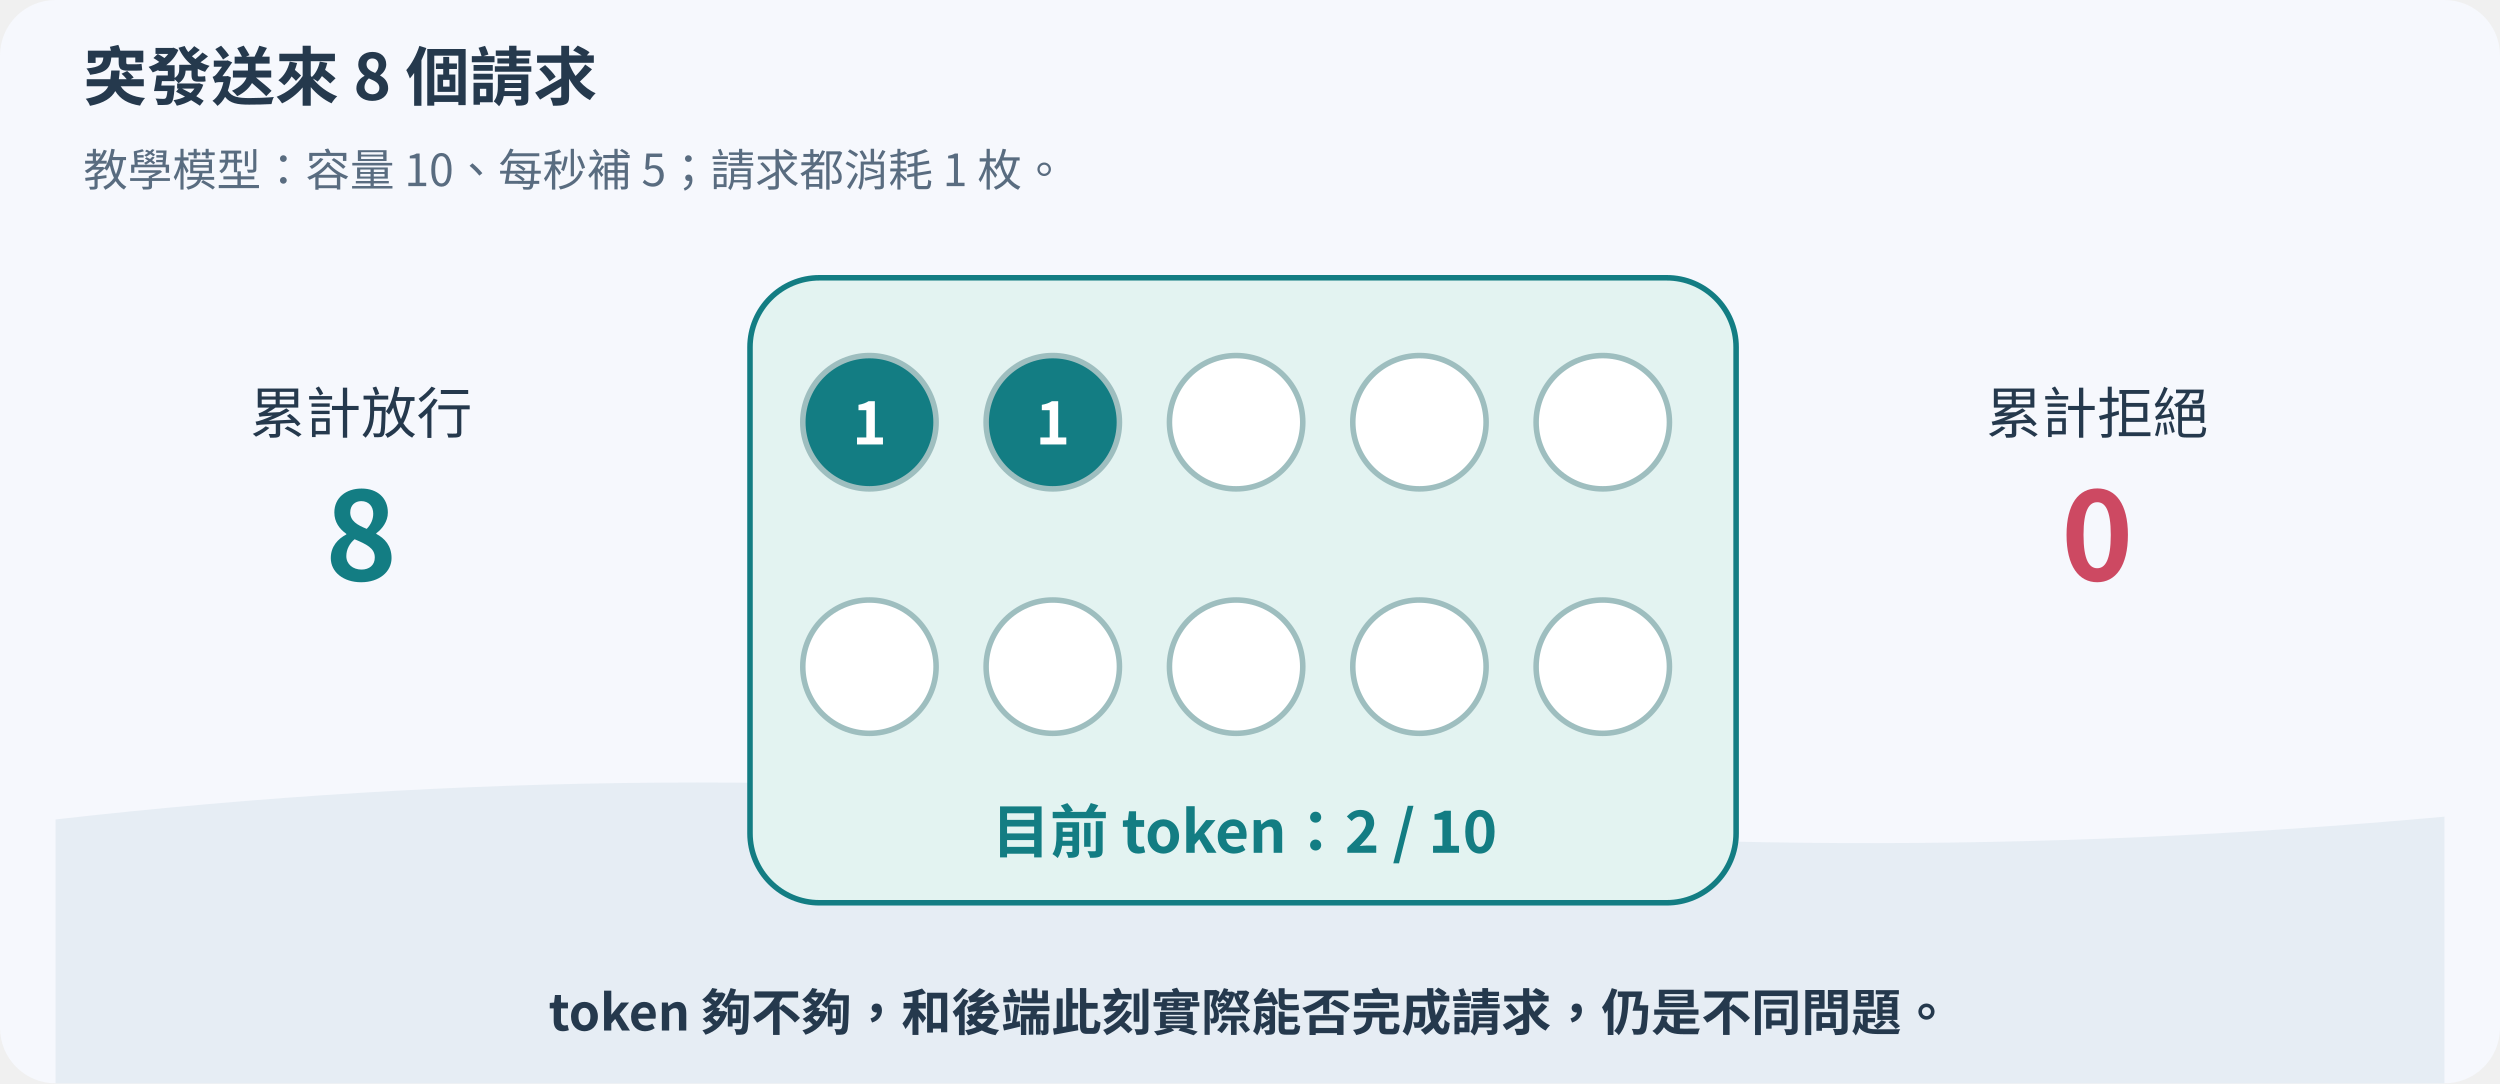
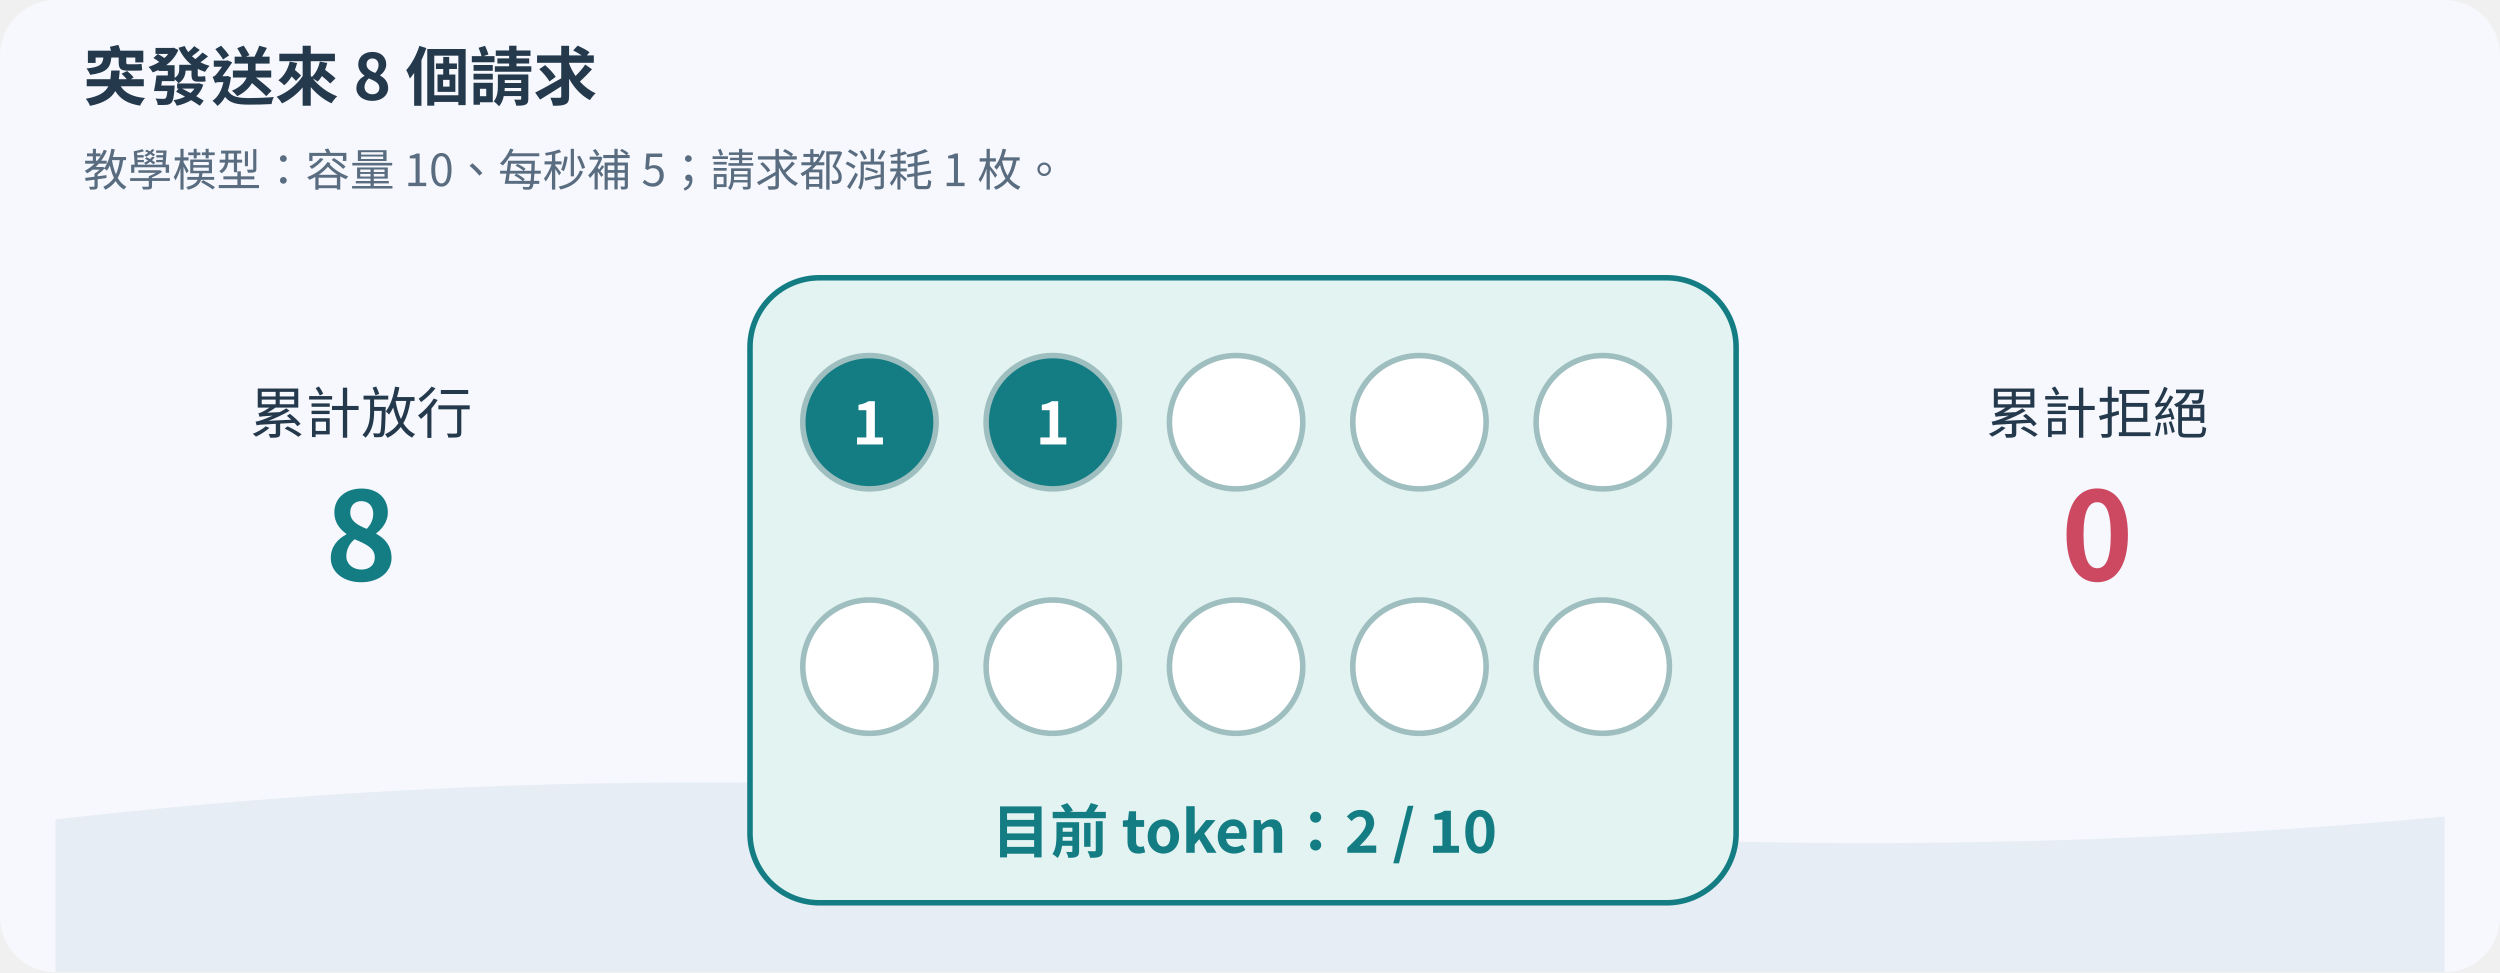
- <svg xmlns="http://www.w3.org/2000/svg" viewBox="0 0 900 390" role="img" aria-labelledby="scene-token-1-title scene-token-1-desc">
+ <svg xmlns="http://www.w3.org/2000/svg" viewBox="0 0 900 350" role="img" aria-labelledby="scene-token-1-title scene-token-1-desc">
  <defs>
    <marker id="scene-token-1-arrow" viewBox="0 0 10 10" refX="8" refY="5" markerWidth="7" markerHeight="7" orient="auto-start-reverse">
      <path d="M0 0 L10 5 L0 10Z" fill="#137d83" />
    </marker>
  </defs>
  <rect width="900" height="100%" rx="20" fill="#f6f8fd" />
-   <path d="M20 295 Q240 270 450 292 T880 294 V390 H20Z" fill="#e6edf4" />
+   <path d="M20 295 Q240 270 450 292 T880 294 V350 H20Z" fill="#e6edf4" />
  <text x="30" y="36" text-anchor="start" font-family="Noto Sans CJK TC, Microsoft JhengHei, sans-serif" font-size="23" font-weight="700" fill="#25394d">突發送來 8 個請求</text>
  <text x="30" y="67" text-anchor="start" font-family="Noto Sans CJK TC, Microsoft JhengHei, sans-serif" font-size="16" font-weight="400" fill="#596c80">教學模型：容量 10、每秒補 5；請求都消耗 1 枚。</text>
  <rect x="270" y="100" width="355" height="225" rx="25" fill="#e3f3f1" stroke="#137d83" stroke-width="2" />
  <circle cx="313" cy="152" r="24" fill="#137d83" stroke="#9ebebf" stroke-width="2" />
  <text x="313" y="160" text-anchor="middle" font-family="Noto Sans CJK TC, Microsoft JhengHei, sans-serif" font-size="21" font-weight="700" fill="#fff">1</text>
  <circle cx="379" cy="152" r="24" fill="#137d83" stroke="#9ebebf" stroke-width="2" />
  <text x="379" y="160" text-anchor="middle" font-family="Noto Sans CJK TC, Microsoft JhengHei, sans-serif" font-size="21" font-weight="700" fill="#fff">1</text>
  <circle cx="445" cy="152" r="24" fill="#fff" stroke="#9ebebf" stroke-width="2" />
  <circle cx="511" cy="152" r="24" fill="#fff" stroke="#9ebebf" stroke-width="2" />
  <circle cx="577" cy="152" r="24" fill="#fff" stroke="#9ebebf" stroke-width="2" />
  <circle cx="313" cy="240" r="24" fill="#fff" stroke="#9ebebf" stroke-width="2" />
  <circle cx="379" cy="240" r="24" fill="#fff" stroke="#9ebebf" stroke-width="2" />
  <circle cx="445" cy="240" r="24" fill="#fff" stroke="#9ebebf" stroke-width="2" />
  <circle cx="511" cy="240" r="24" fill="#fff" stroke="#9ebebf" stroke-width="2" />
  <circle cx="577" cy="240" r="24" fill="#fff" stroke="#9ebebf" stroke-width="2" />
  <text x="130" y="156" text-anchor="middle" font-family="Noto Sans CJK TC, Microsoft JhengHei, sans-serif" font-size="20" font-weight="400" fill="#25394d">累計放行</text>
  <text x="130" y="209" text-anchor="middle" font-family="Noto Sans CJK TC, Microsoft JhengHei, sans-serif" font-size="44" font-weight="700" fill="#137d83">8</text>
  <text x="755" y="156" text-anchor="middle" font-family="Noto Sans CJK TC, Microsoft JhengHei, sans-serif" font-size="20" font-weight="400" fill="#25394d">累計拒絕</text>
  <text x="755" y="209" text-anchor="middle" font-family="Noto Sans CJK TC, Microsoft JhengHei, sans-serif" font-size="44" font-weight="700" fill="#cd4962">0</text>
  <text x="448" y="307" text-anchor="middle" font-family="Noto Sans CJK TC, Microsoft JhengHei, sans-serif" font-size="21" font-weight="700" fill="#137d83">目前 token：2 / 10</text>
-   <text x="450" y="371" text-anchor="middle" font-family="Noto Sans CJK TC, Microsoft JhengHei, sans-serif" font-size="18" font-weight="700" fill="#25394d">token 夠不夠，和後端此刻實際能否完成請求，仍是不同問題。</text>
</svg>
